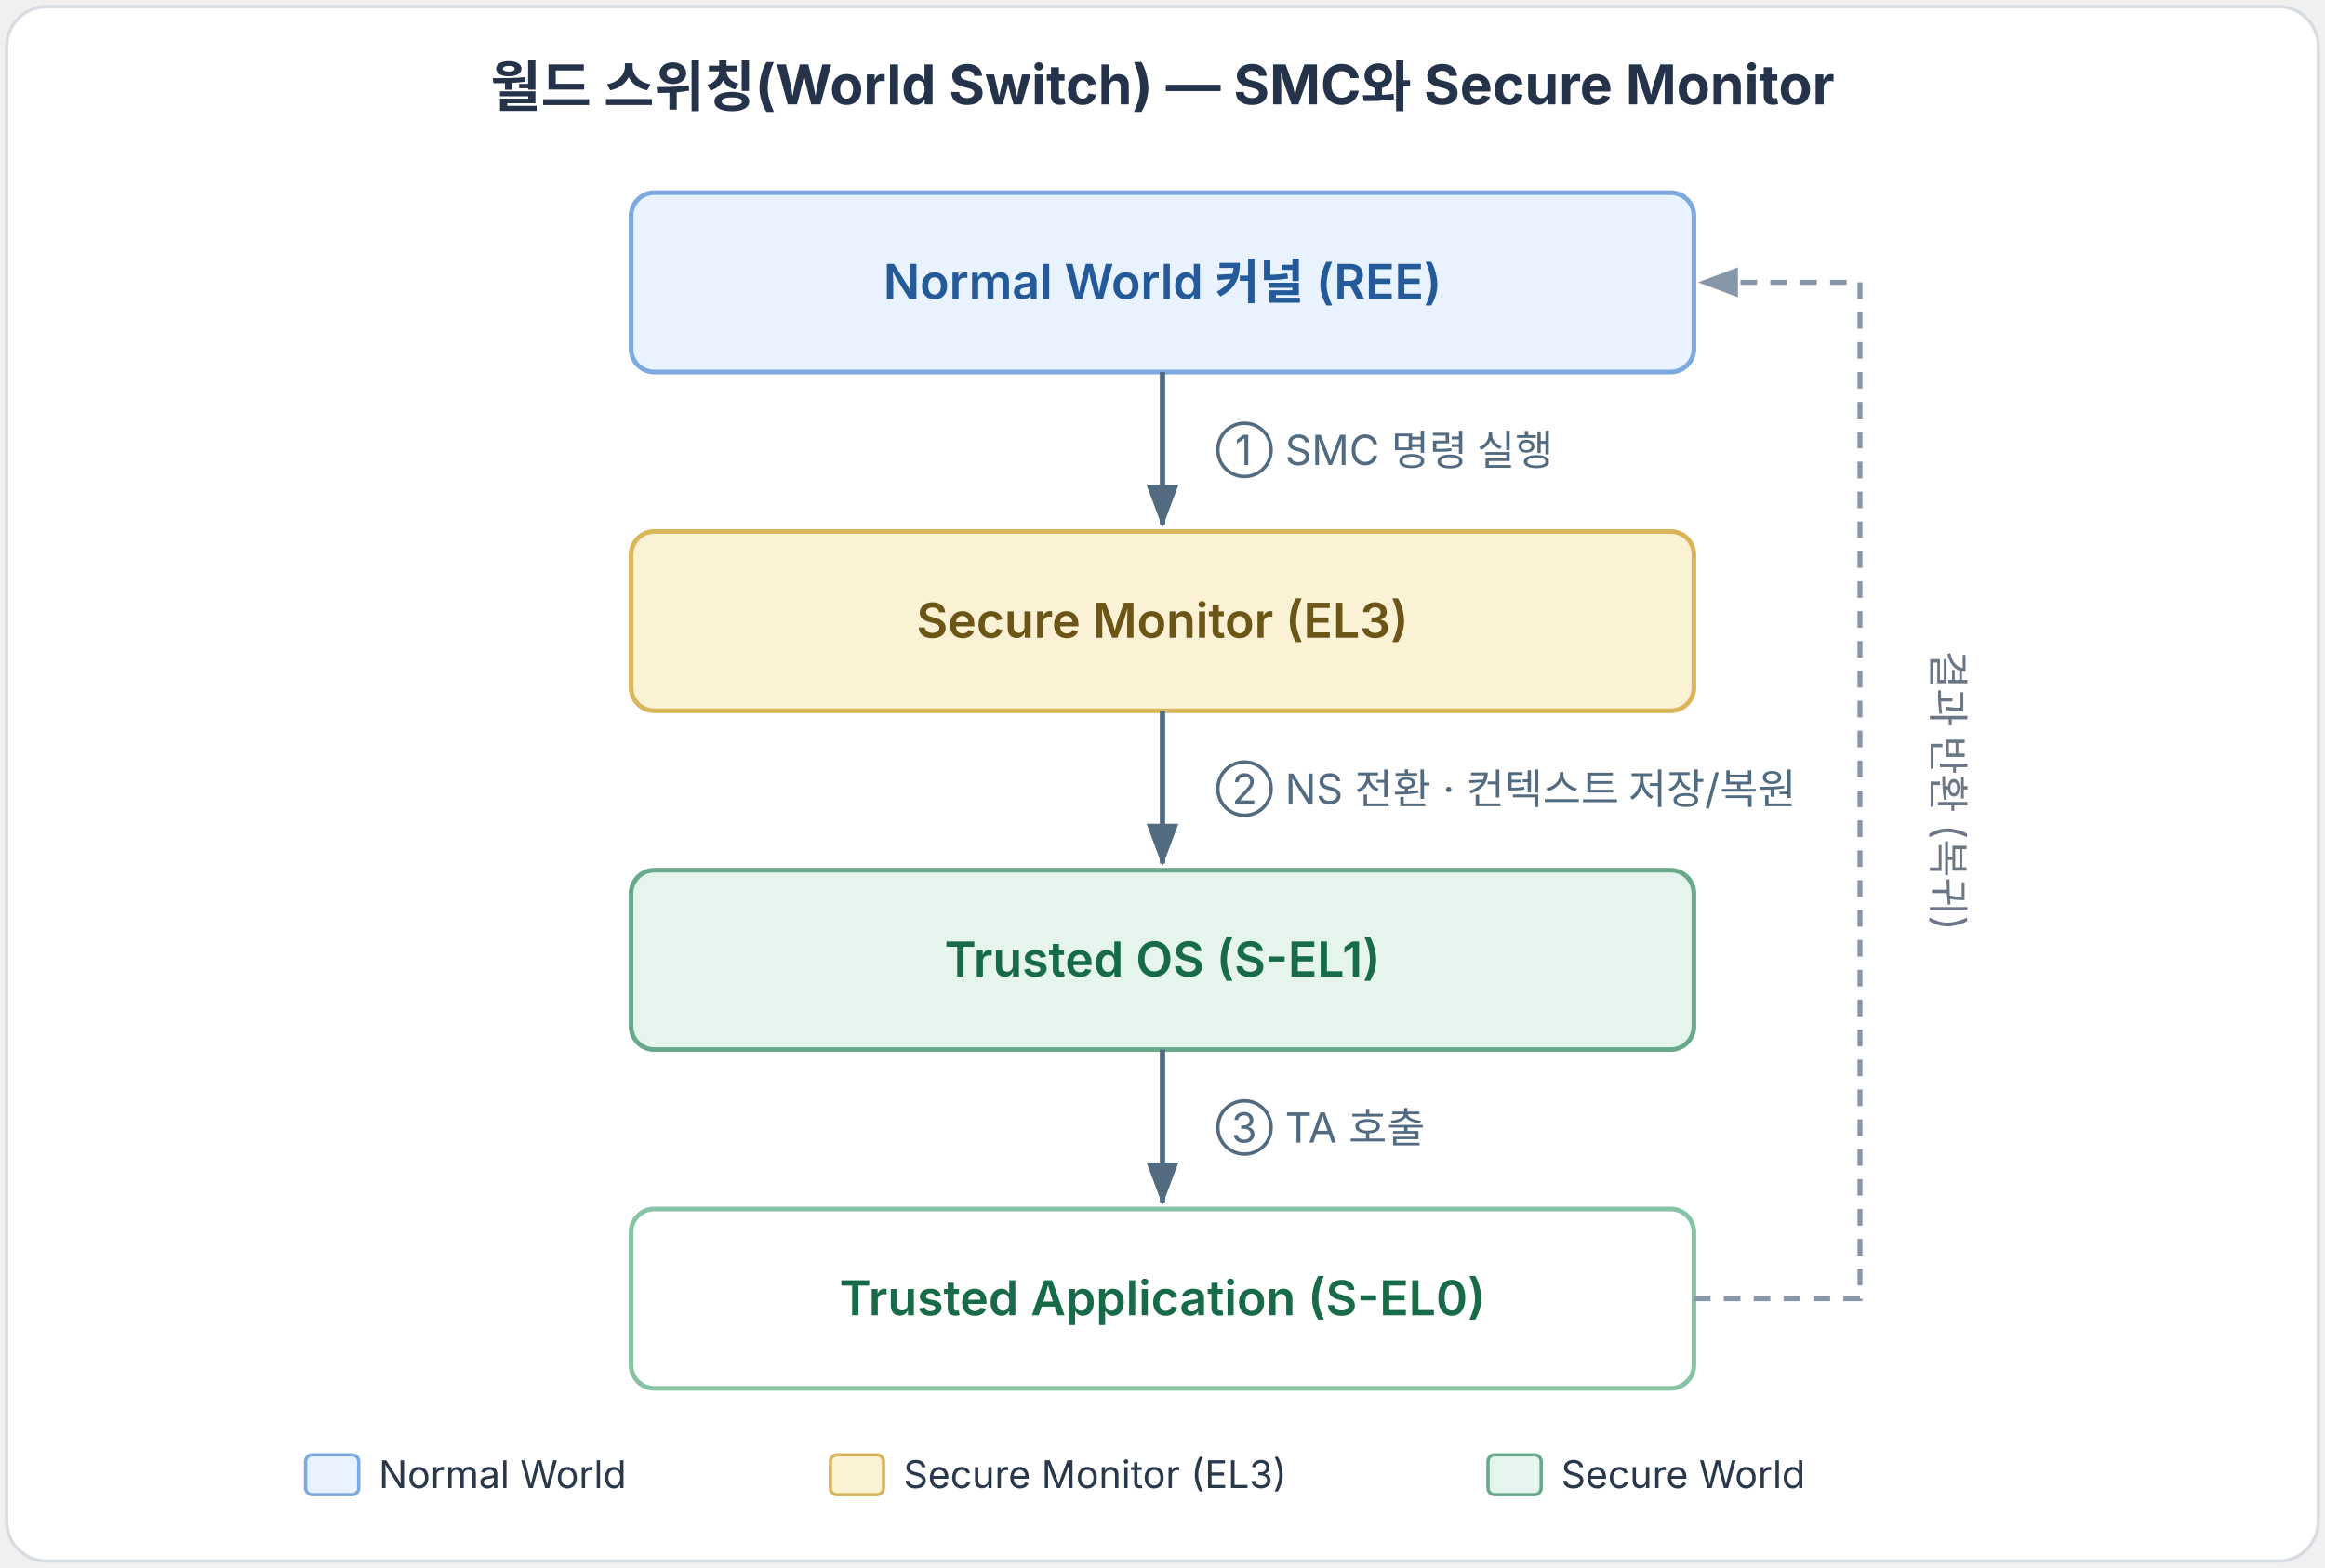
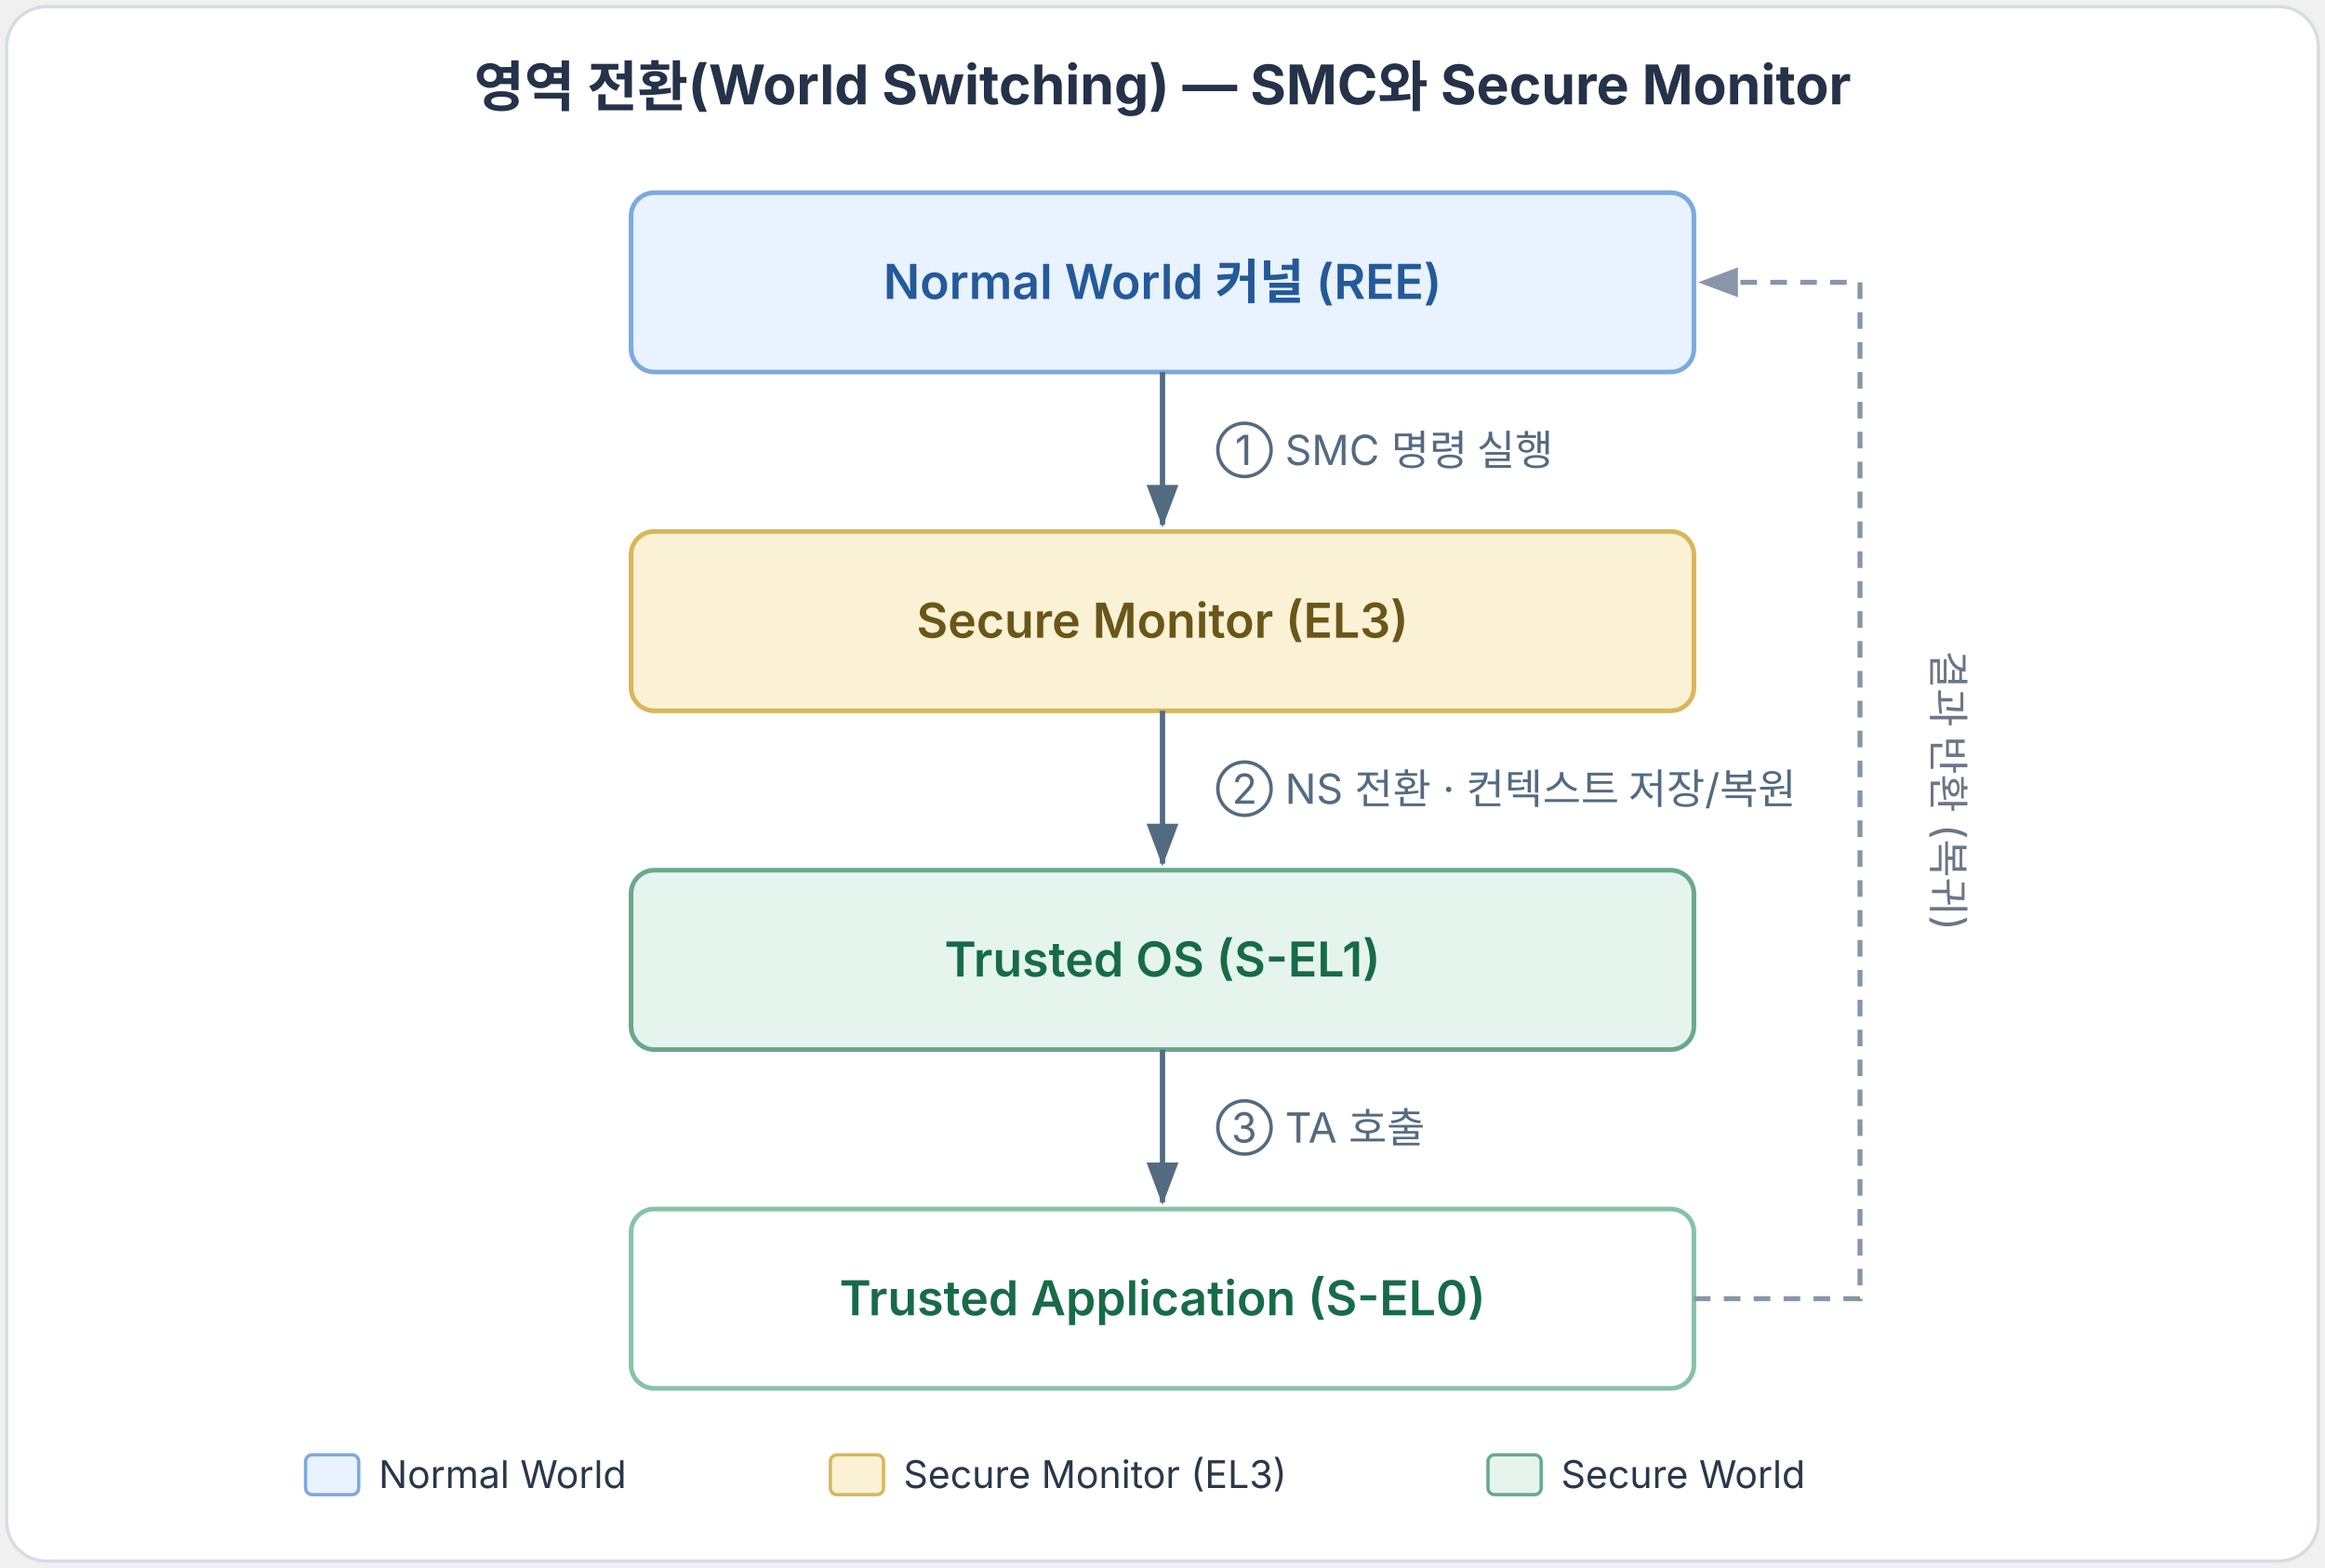
<svg xmlns="http://www.w3.org/2000/svg" viewBox="0 0 700 472" font-family="-apple-system,system-ui,'Segoe UI','Malgun Gothic','Apple SD Gothic Neo',sans-serif" role="img" aria-labelledby="t2">
  <defs>
    <marker id="ah2" markerWidth="9" markerHeight="9" refX="7.5" refY="3" orient="auto-start-reverse" markerUnits="strokeWidth">
      <path d="M0,0 L8,3 L0,6 Z" fill="#536B81" />
    </marker>
    <marker id="ah2d" markerWidth="9" markerHeight="9" refX="7.5" refY="3" orient="auto-start-reverse" markerUnits="strokeWidth">
      <path d="M0,0 L8,3 L0,6 Z" fill="#8796A9" />
    </marker>
  </defs>
  <rect x="2" y="2" width="696" height="468" rx="12" fill="#ffffff" stroke="#d7dce3" />
-   <text x="350" y="32" text-anchor="middle" fill="#24324a" font-size="16.5" font-weight="700">월드 스위칭(World Switch) — SMC와 Secure Monitor</text>
+   <text x="350" y="32" text-anchor="middle" fill="#24324a" font-size="16.5" font-weight="700">영역 전환(World Switching) — SMC와 Secure Monitor</text>
  <rect x="190" y="58" width="320" height="54" rx="7" fill="#E9F2FF" stroke="#7CA9DF" stroke-width="1.4" />
  <text x="350" y="90" text-anchor="middle" fill="#245A99" font-size="14.5" font-weight="600">Normal World 커널 (REE)</text>
  <rect x="190" y="160" width="320" height="54" rx="7" fill="#FBF2D5" stroke="#D9B65A" stroke-width="1.4" />
  <text x="350" y="192" text-anchor="middle" fill="#6B5618" font-size="14.5" font-weight="600">Secure Monitor (EL3)</text>
  <rect x="190" y="262" width="320" height="54" rx="7" fill="#E5F5ED" stroke="#68A98C" stroke-width="1.4" />
  <text x="350" y="294" text-anchor="middle" fill="#176B49" font-size="14.5" font-weight="600">Trusted OS (S-EL1)</text>
  <rect x="190" y="364" width="320" height="54" rx="7" fill="#ffffff" stroke="#86C3A4" stroke-width="1.4" />
  <text x="350" y="396" text-anchor="middle" fill="#176B49" font-size="14.5" font-weight="600">Trusted Application (S-EL0)</text>
  <line x1="350" y1="112" x2="350" y2="158" stroke="#536B81" stroke-width="1.6" marker-end="url(#ah2)" />
  <text x="366" y="140" fill="#536B81" font-size="12.5">① SMC 명령 실행</text>
  <line x1="350" y1="214" x2="350" y2="260" stroke="#536B81" stroke-width="1.6" marker-end="url(#ah2)" />
  <text x="366" y="242" fill="#536B81" font-size="12.5">② NS 전환 · 컨텍스트 저장/복원</text>
  <line x1="350" y1="316" x2="350" y2="362" stroke="#536B81" stroke-width="1.6" marker-end="url(#ah2)" />
  <text x="366" y="344" fill="#536B81" font-size="12.5">③ TA 호출</text>
  <path d="M510,391 H560 V85 H512" fill="none" stroke="#8796A9" stroke-width="1.5" stroke-dasharray="5 4" marker-end="url(#ah2d)" />
  <text transform="translate(582,238) rotate(90)" text-anchor="middle" fill="#6b7686" font-size="12.5">결과 반환 (복귀)</text>
  <rect x="92" y="438" width="16" height="12" rx="2" fill="#E9F2FF" stroke="#7CA9DF" />
  <text x="114" y="448" fill="#29384A" font-size="11.5">Normal World</text>
  <rect x="250" y="438" width="16" height="12" rx="2" fill="#FBF2D5" stroke="#D9B65A" />
  <text x="272" y="448" fill="#29384A" font-size="11.5">Secure Monitor (EL3)</text>
  <rect x="448" y="438" width="16" height="12" rx="2" fill="#E5F5ED" stroke="#68A98C" />
  <text x="470" y="448" fill="#29384A" font-size="11.5">Secure World</text>
</svg>
